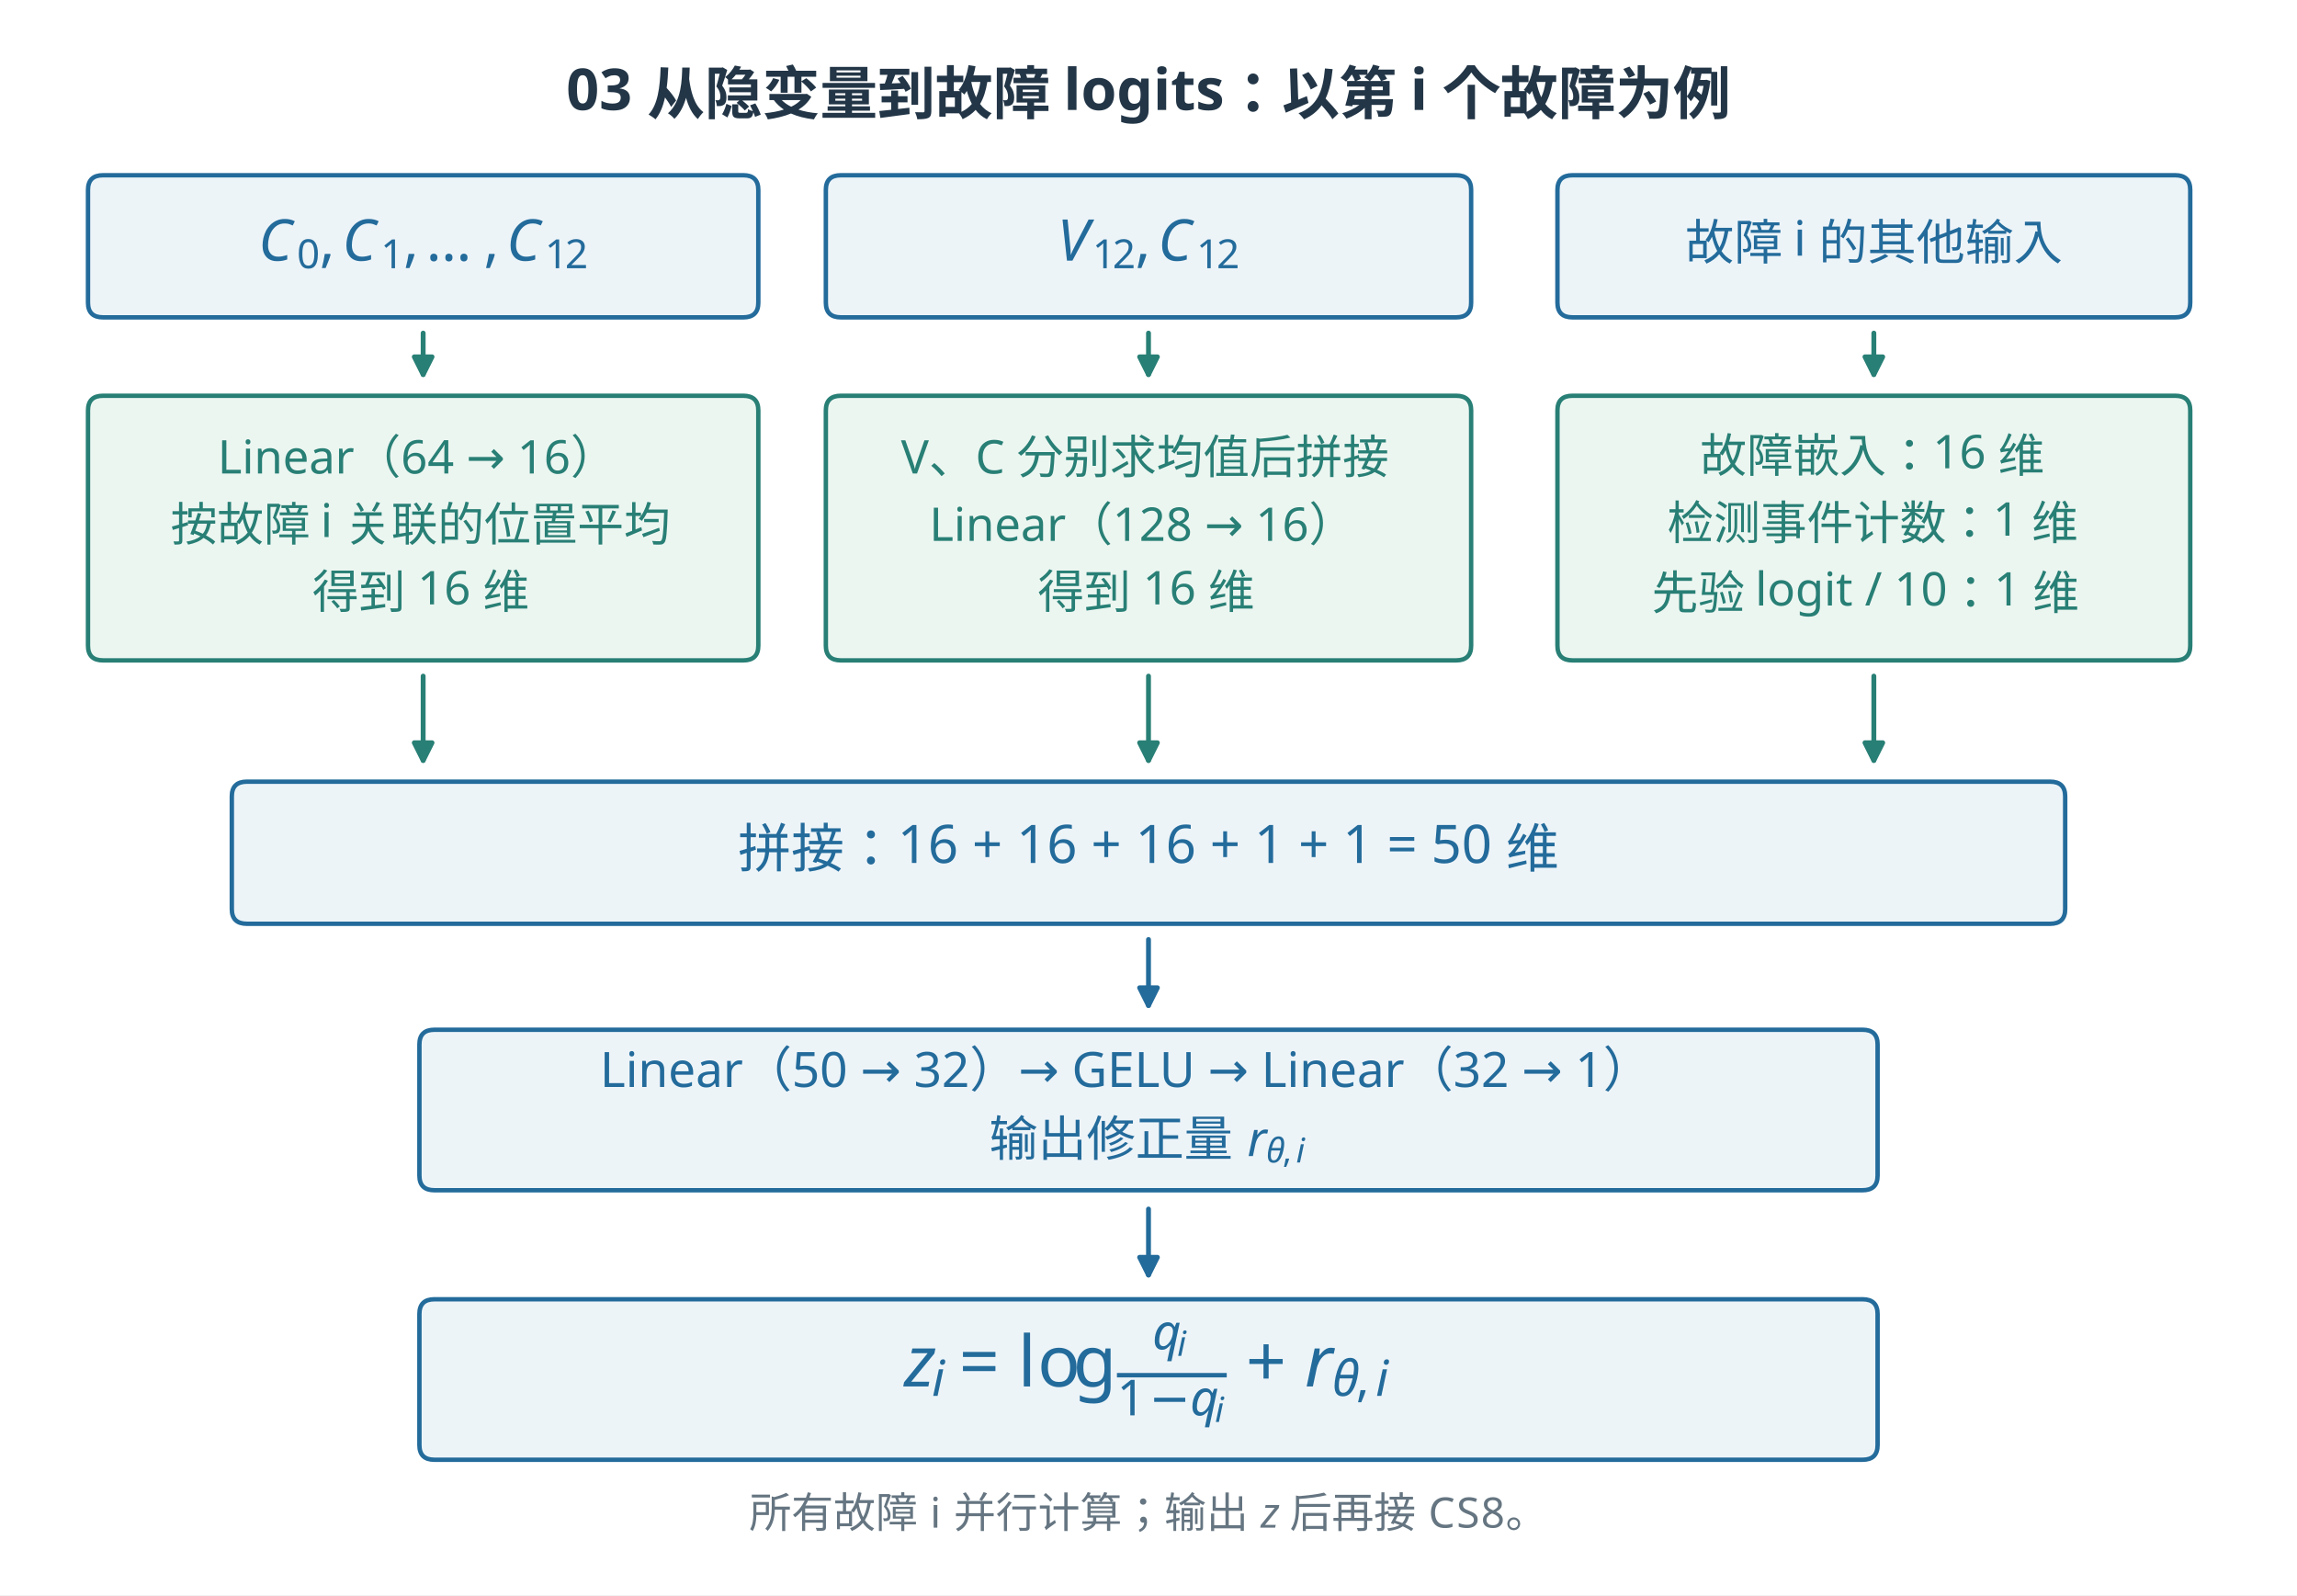
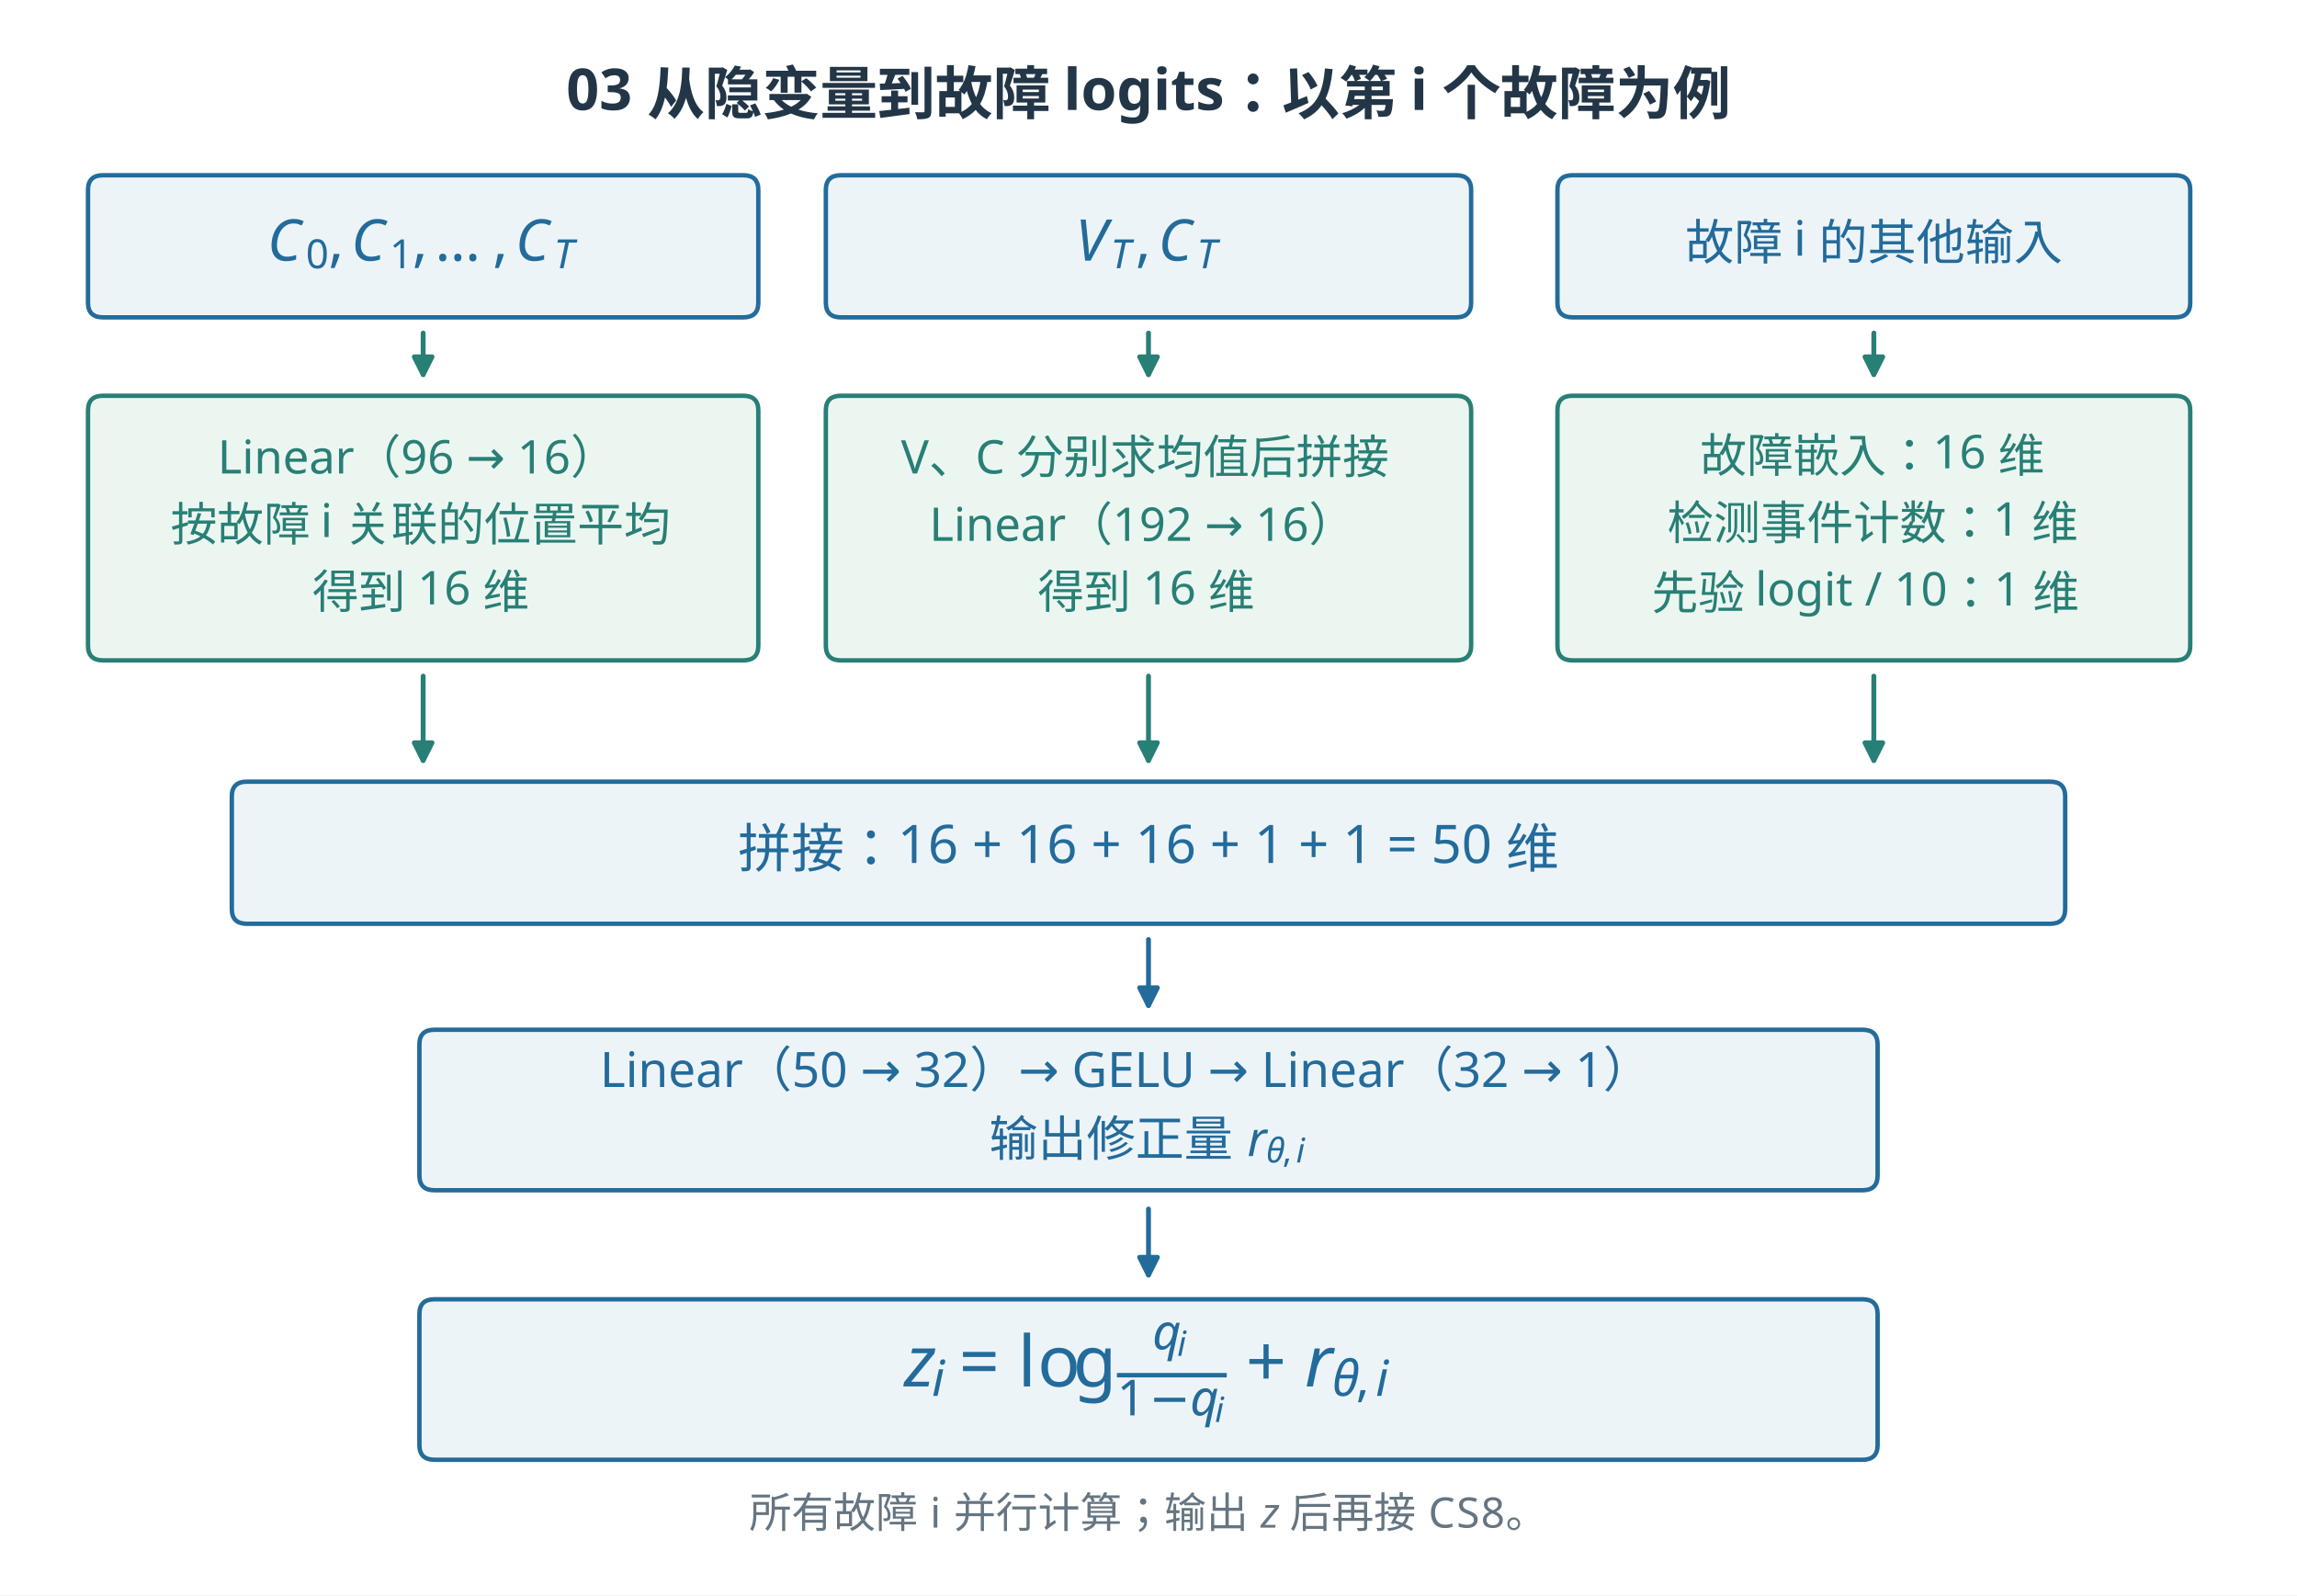
<svg xmlns="http://www.w3.org/2000/svg" width="518.4pt" height="360pt" viewBox="0 0 518.4 360" version="1.1">
  <defs>
    <style type="text/css">*{stroke-linejoin: round; stroke-linecap: butt}</style>
  </defs>
  <g id="figure_1">
    <g id="patch_1">
      <path d="M 0 360 L 518.4 360 L 518.4 0 L 0 0 z " style="fill: #ffffff" />
    </g>
    <g id="axes_1">
      <g id="patch_2">
-         <path d="M 23.247 71.62 L 167.754 71.62 Q 171.141 71.62 171.141 68.302 L 171.141 42.866 Q 171.141 39.548 167.754 39.548 L 23.247 39.548 Q 19.86 39.548 19.86 42.866 L 19.86 68.302 Q 19.86 71.62 23.247 71.62 z " clip-path="url(#p7461f911cd)" style="fill: #edf4f8; stroke: #236b9b; stroke-linejoin: miter" />
+         <path d="M 23.247 71.62 L 167.754 71.62 Q 171.141 71.62 171.141 68.302 L 171.141 42.866 Q 171.141 39.548 167.754 39.548 L 23.247 39.548 Q 19.86 39.548 19.86 42.866 L 19.86 68.302 Q 19.86 71.62 23.247 71.62 z " clip-path="url(#pc2a655d086)" style="fill: #edf4f8; stroke: #236b9b; stroke-linejoin: miter" />
      </g>
      <g id="patch_3">
-         <path d="M 189.769 71.62 L 328.631 71.62 Q 332.018 71.62 332.018 68.302 L 332.018 42.866 Q 332.018 39.548 328.631 39.548 L 189.769 39.548 Q 186.382 39.548 186.382 42.866 L 186.382 68.302 Q 186.382 71.62 189.769 71.62 z " clip-path="url(#p7461f911cd)" style="fill: #edf4f8; stroke: #236b9b; stroke-linejoin: miter" />
+         <path d="M 189.769 71.62 L 328.631 71.62 Q 332.018 71.62 332.018 68.302 L 332.018 42.866 Q 332.018 39.548 328.631 39.548 L 189.769 39.548 Q 186.382 39.548 186.382 42.866 L 186.382 68.302 Q 186.382 71.62 189.769 71.62 z " clip-path="url(#pc2a655d086)" style="fill: #edf4f8; stroke: #236b9b; stroke-linejoin: miter" />
      </g>
      <g id="patch_4">
-         <path d="M 354.879 71.62 L 490.919 71.62 Q 494.306 71.62 494.306 68.302 L 494.306 42.866 Q 494.306 39.548 490.919 39.548 L 354.879 39.548 Q 351.492 39.548 351.492 42.866 L 351.492 68.302 Q 351.492 71.62 354.879 71.62 z " clip-path="url(#p7461f911cd)" style="fill: #edf4f8; stroke: #236b9b; stroke-linejoin: miter" />
+         <path d="M 354.879 71.62 L 490.919 71.62 Q 494.306 71.62 494.306 68.302 L 494.306 42.866 Q 494.306 39.548 490.919 39.548 L 354.879 39.548 Q 351.492 39.548 351.492 42.866 L 351.492 68.302 Q 351.492 71.62 354.879 71.62 z " clip-path="url(#pc2a655d086)" style="fill: #edf4f8; stroke: #236b9b; stroke-linejoin: miter" />
      </g>
      <g id="patch_5">
-         <path d="M 23.247 149.034 L 167.754 149.034 Q 171.141 149.034 171.141 145.716 L 171.141 92.632 Q 171.141 89.315 167.754 89.315 L 23.247 89.315 Q 19.86 89.315 19.86 92.632 L 19.86 145.716 Q 19.86 149.034 23.247 149.034 z " clip-path="url(#p7461f911cd)" style="fill: #ecf6f1; stroke: #287f75; stroke-linejoin: miter" />
+         <path d="M 23.247 149.034 L 167.754 149.034 Q 171.141 149.034 171.141 145.716 L 171.141 92.632 Q 171.141 89.315 167.754 89.315 L 23.247 89.315 Q 19.86 89.315 19.86 92.632 L 19.86 145.716 Q 19.86 149.034 23.247 149.034 z " clip-path="url(#pc2a655d086)" style="fill: #ecf6f1; stroke: #287f75; stroke-linejoin: miter" />
      </g>
      <g id="patch_6">
-         <path d="M 189.769 149.034 L 328.631 149.034 Q 332.018 149.034 332.018 145.716 L 332.018 92.632 Q 332.018 89.315 328.631 89.315 L 189.769 89.315 Q 186.382 89.315 186.382 92.632 L 186.382 145.716 Q 186.382 149.034 189.769 149.034 z " clip-path="url(#p7461f911cd)" style="fill: #ecf6f1; stroke: #287f75; stroke-linejoin: miter" />
+         <path d="M 189.769 149.034 L 328.631 149.034 Q 332.018 149.034 332.018 145.716 L 332.018 92.632 Q 332.018 89.315 328.631 89.315 L 189.769 89.315 Q 186.382 89.315 186.382 92.632 L 186.382 145.716 Q 186.382 149.034 189.769 149.034 z " clip-path="url(#pc2a655d086)" style="fill: #ecf6f1; stroke: #287f75; stroke-linejoin: miter" />
      </g>
      <g id="patch_7">
-         <path d="M 354.879 149.034 L 490.919 149.034 Q 494.306 149.034 494.306 145.716 L 494.306 92.632 Q 494.306 89.315 490.919 89.315 L 354.879 89.315 Q 351.492 89.315 351.492 92.632 L 351.492 145.716 Q 351.492 149.034 354.879 149.034 z " clip-path="url(#p7461f911cd)" style="fill: #ecf6f1; stroke: #287f75; stroke-linejoin: miter" />
+         <path d="M 354.879 149.034 L 490.919 149.034 Q 494.306 149.034 494.306 145.716 L 494.306 92.632 Q 494.306 89.315 490.919 89.315 L 354.879 89.315 Q 351.492 89.315 351.492 92.632 L 351.492 145.716 Q 351.492 149.034 354.879 149.034 z " clip-path="url(#pc2a655d086)" style="fill: #ecf6f1; stroke: #287f75; stroke-linejoin: miter" />
      </g>
      <g id="patch_8">
-         <path d="M 95.501 75.174 Q 95.501 80.467 95.501 84.53 " clip-path="url(#p7461f911cd)" style="fill: none; stroke: #287f75; stroke-width: 1.1; stroke-linecap: round" />
-         <path d="M 97.501 80.53 L 95.501 84.53 L 93.501 80.53 z " clip-path="url(#p7461f911cd)" style="fill: #287f75; stroke: #287f75; stroke-width: 1.1; stroke-linecap: round" />
+         <path d="M 95.501 75.174 Q 95.501 80.467 95.501 84.53 " clip-path="url(#pc2a655d086)" style="fill: none; stroke: #287f75; stroke-width: 1.1; stroke-linecap: round" />
+         <path d="M 97.501 80.53 L 95.501 84.53 L 93.501 80.53 z " clip-path="url(#pc2a655d086)" style="fill: #287f75; stroke: #287f75; stroke-width: 1.1; stroke-linecap: round" />
      </g>
      <g id="patch_9">
-         <path d="M 259.2 75.174 Q 259.2 80.467 259.2 84.53 " clip-path="url(#p7461f911cd)" style="fill: none; stroke: #287f75; stroke-width: 1.1; stroke-linecap: round" />
-         <path d="M 261.2 80.53 L 259.2 84.53 L 257.2 80.53 z " clip-path="url(#p7461f911cd)" style="fill: #287f75; stroke: #287f75; stroke-width: 1.1; stroke-linecap: round" />
+         <path d="M 259.2 75.174 Q 259.2 80.467 259.2 84.53 " clip-path="url(#pc2a655d086)" style="fill: none; stroke: #287f75; stroke-width: 1.1; stroke-linecap: round" />
+         <path d="M 261.2 80.53 L 259.2 84.53 L 257.2 80.53 z " clip-path="url(#pc2a655d086)" style="fill: #287f75; stroke: #287f75; stroke-width: 1.1; stroke-linecap: round" />
      </g>
      <g id="patch_10">
-         <path d="M 422.899 75.174 Q 422.899 80.467 422.899 84.53 " clip-path="url(#p7461f911cd)" style="fill: none; stroke: #287f75; stroke-width: 1.1; stroke-linecap: round" />
-         <path d="M 424.899 80.53 L 422.899 84.53 L 420.899 80.53 z " clip-path="url(#p7461f911cd)" style="fill: #287f75; stroke: #287f75; stroke-width: 1.1; stroke-linecap: round" />
+         <path d="M 422.899 75.174 Q 422.899 80.467 422.899 84.53 " clip-path="url(#pc2a655d086)" style="fill: none; stroke: #287f75; stroke-width: 1.1; stroke-linecap: round" />
+         <path d="M 424.899 80.53 L 422.899 84.53 L 420.899 80.53 z " clip-path="url(#pc2a655d086)" style="fill: #287f75; stroke: #287f75; stroke-width: 1.1; stroke-linecap: round" />
      </g>
      <g id="patch_11">
-         <path d="M 55.705 208.477 L 462.695 208.477 Q 466.082 208.477 466.082 205.16 L 466.082 179.724 Q 466.082 176.406 462.695 176.406 L 55.705 176.406 Q 52.318 176.406 52.318 179.724 L 52.318 205.16 Q 52.318 208.477 55.705 208.477 z " clip-path="url(#p7461f911cd)" style="fill: #edf4f8; stroke: #236b9b; stroke-linejoin: miter" />
+         <path d="M 55.705 208.477 L 462.695 208.477 Q 466.082 208.477 466.082 205.16 L 466.082 179.724 Q 466.082 176.406 462.695 176.406 L 55.705 176.406 Q 52.318 176.406 52.318 179.724 L 52.318 205.16 Q 52.318 208.477 55.705 208.477 z " clip-path="url(#pc2a655d086)" style="fill: #edf4f8; stroke: #236b9b; stroke-linejoin: miter" />
      </g>
      <g id="patch_12">
-         <path d="M 95.501 152.585 Q 95.501 162.718 95.501 171.621 " clip-path="url(#p7461f911cd)" style="fill: none; stroke: #287f75; stroke-width: 1.1; stroke-linecap: round" />
-         <path d="M 97.501 167.621 L 95.501 171.621 L 93.501 167.621 z " clip-path="url(#p7461f911cd)" style="fill: #287f75; stroke: #287f75; stroke-width: 1.1; stroke-linecap: round" />
+         <path d="M 95.501 152.585 Q 95.501 162.718 95.501 171.621 " clip-path="url(#pc2a655d086)" style="fill: none; stroke: #287f75; stroke-width: 1.1; stroke-linecap: round" />
+         <path d="M 97.501 167.621 L 95.501 171.621 L 93.501 167.621 z " clip-path="url(#pc2a655d086)" style="fill: #287f75; stroke: #287f75; stroke-width: 1.1; stroke-linecap: round" />
      </g>
      <g id="patch_13">
-         <path d="M 259.2 152.585 Q 259.2 162.718 259.2 171.621 " clip-path="url(#p7461f911cd)" style="fill: none; stroke: #287f75; stroke-width: 1.1; stroke-linecap: round" />
-         <path d="M 261.2 167.621 L 259.2 171.621 L 257.2 167.621 z " clip-path="url(#p7461f911cd)" style="fill: #287f75; stroke: #287f75; stroke-width: 1.1; stroke-linecap: round" />
+         <path d="M 259.2 152.585 Q 259.2 162.718 259.2 171.621 " clip-path="url(#pc2a655d086)" style="fill: none; stroke: #287f75; stroke-width: 1.1; stroke-linecap: round" />
+         <path d="M 261.2 167.621 L 259.2 171.621 L 257.2 167.621 z " clip-path="url(#pc2a655d086)" style="fill: #287f75; stroke: #287f75; stroke-width: 1.1; stroke-linecap: round" />
      </g>
      <g id="patch_14">
-         <path d="M 422.899 152.585 Q 422.899 162.718 422.899 171.621 " clip-path="url(#p7461f911cd)" style="fill: none; stroke: #287f75; stroke-width: 1.1; stroke-linecap: round" />
-         <path d="M 424.899 167.621 L 422.899 171.621 L 420.899 167.621 z " clip-path="url(#p7461f911cd)" style="fill: #287f75; stroke: #287f75; stroke-width: 1.1; stroke-linecap: round" />
+         <path d="M 422.899 152.585 Q 422.899 162.718 422.899 171.621 " clip-path="url(#pc2a655d086)" style="fill: none; stroke: #287f75; stroke-width: 1.1; stroke-linecap: round" />
+         <path d="M 424.899 167.621 L 422.899 171.621 L 420.899 167.621 z " clip-path="url(#pc2a655d086)" style="fill: #287f75; stroke: #287f75; stroke-width: 1.1; stroke-linecap: round" />
      </g>
      <g id="patch_15">
-         <path d="M 98.041 268.612 L 420.359 268.612 Q 423.746 268.612 423.746 265.294 L 423.746 235.711 Q 423.746 232.393 420.359 232.393 L 98.041 232.393 Q 94.654 232.393 94.654 235.711 L 94.654 265.294 Q 94.654 268.612 98.041 268.612 z " clip-path="url(#p7461f911cd)" style="fill: #edf4f8; stroke: #236b9b; stroke-linejoin: miter" />
+         <path d="M 98.041 268.612 L 420.359 268.612 Q 423.746 268.612 423.746 265.294 L 423.746 235.711 Q 423.746 232.393 420.359 232.393 L 98.041 232.393 Q 94.654 232.393 94.654 235.711 L 94.654 265.294 Q 94.654 268.612 98.041 268.612 z " clip-path="url(#pc2a655d086)" style="fill: #edf4f8; stroke: #236b9b; stroke-linejoin: miter" />
      </g>
      <g id="patch_16">
-         <path d="M 259.2 212.03 Q 259.2 220.089 259.2 226.918 " clip-path="url(#p7461f911cd)" style="fill: none; stroke: #236b9b; stroke-width: 1.1; stroke-linecap: round" />
-         <path d="M 261.2 222.918 L 259.2 226.918 L 257.2 222.918 z " clip-path="url(#p7461f911cd)" style="fill: #236b9b; stroke: #236b9b; stroke-width: 1.1; stroke-linecap: round" />
+         <path d="M 259.2 212.03 Q 259.2 220.089 259.2 226.918 " clip-path="url(#pc2a655d086)" style="fill: none; stroke: #236b9b; stroke-width: 1.1; stroke-linecap: round" />
+         <path d="M 261.2 222.918 L 259.2 226.918 L 257.2 222.918 z " clip-path="url(#pc2a655d086)" style="fill: #236b9b; stroke: #236b9b; stroke-width: 1.1; stroke-linecap: round" />
      </g>
      <g id="patch_17">
-         <path d="M 98.041 329.437 L 420.359 329.437 Q 423.746 329.437 423.746 326.12 L 423.746 296.536 Q 423.746 293.219 420.359 293.219 L 98.041 293.219 Q 94.654 293.219 94.654 296.536 L 94.654 326.12 Q 94.654 329.437 98.041 329.437 z " clip-path="url(#p7461f911cd)" style="fill: #edf4f8; stroke: #236b9b; stroke-linejoin: miter" />
+         <path d="M 98.041 329.437 L 420.359 329.437 Q 423.746 329.437 423.746 326.12 L 423.746 296.536 Q 423.746 293.219 420.359 293.219 L 98.041 293.219 Q 94.654 293.219 94.654 296.536 L 94.654 326.12 Q 94.654 329.437 98.041 329.437 z " clip-path="url(#pc2a655d086)" style="fill: #edf4f8; stroke: #236b9b; stroke-linejoin: miter" />
      </g>
      <g id="patch_18">
-         <path d="M 259.2 272.856 Q 259.2 280.914 259.2 287.743 " clip-path="url(#p7461f911cd)" style="fill: none; stroke: #236b9b; stroke-width: 1.1; stroke-linecap: round" />
-         <path d="M 261.2 283.743 L 259.2 287.743 L 257.2 283.743 z " clip-path="url(#p7461f911cd)" style="fill: #236b9b; stroke: #236b9b; stroke-width: 1.1; stroke-linecap: round" />
+         <path d="M 259.2 272.856 Q 259.2 280.914 259.2 287.743 " clip-path="url(#pc2a655d086)" style="fill: none; stroke: #236b9b; stroke-width: 1.1; stroke-linecap: round" />
+         <path d="M 261.2 283.743 L 259.2 287.743 L 257.2 283.743 z " clip-path="url(#pc2a655d086)" style="fill: #236b9b; stroke: #236b9b; stroke-width: 1.1; stroke-linecap: round" />
      </g>
      <g id="text_1">
        <text style="font-weight: 700; font-size: 13px; font-family: 'Microsoft YaHei'; text-anchor: middle; fill: #233647" x="259.2" y="24.813" transform="rotate(-0 259.2 24.8133)">03  从隐变量到故障 logits：以第 i 个故障为例</text>
      </g>
      <g id="text_2">
-         <g style="fill: #236b9b" transform="translate(58.3208 59.16408)">
+         <g style="fill: #236b9b" transform="translate(60.3358 59.16408)">
          <text>
            <tspan x="0" y="-0.344" style="font-style: italic; font-size: 13px; font-family: 'STIXGeneral'; fill: #236b9b">C</tspan>
            <tspan x="18.922" y="-0.344" style="font-style: italic; font-size: 13px; font-family: 'STIXGeneral'; fill: #236b9b">C</tspan>
            <tspan x="55.97" y="-0.344" style="font-style: italic; font-size: 13px; font-family: 'STIXGeneral'; fill: #236b9b">C</tspan>
            <tspan x="8.671" y="1.377" style="font-size: 9.1px; font-family: 'STIXGeneral'; fill: #236b9b">0</tspan>
            <tspan x="27.593" y="1.377" style="font-size: 9.1px; font-family: 'STIXGeneral'; fill: #236b9b">1</tspan>
-             <tspan x="64.641" y="1.377" style="font-size: 9.1px; font-family: 'STIXGeneral'; fill: #236b9b">1</tspan>
-             <tspan x="69.191" y="1.377" style="font-size: 9.1px; font-family: 'STIXGeneral'; fill: #236b9b">2</tspan>
            <tspan x="13.794" y="-0.344" style="font-size: 13px; font-family: 'STIXGeneral'; fill: #236b9b">,</tspan>
            <tspan x="32.716" y="-0.344" style="font-size: 13px; font-family: 'STIXGeneral'; fill: #236b9b">,</tspan>
            <tspan x="37.843" y="-0.344" style="font-size: 13px; font-family: 'STIXGeneral'; fill: #236b9b">…</tspan>
            <tspan x="50.843" y="-0.344" style="font-size: 13px; font-family: 'STIXGeneral'; fill: #236b9b">,</tspan>
+             <tspan x="64.641" y="1.377" style="font-style: italic; font-size: 9.1px; font-family: 'STIXGeneral'; fill: #236b9b">T</tspan>
          </text>
        </g>
      </g>
      <g id="text_3">
-         <g style="fill: #236b9b" transform="translate(238.595 59.16408)">
+         <g style="fill: #236b9b" transform="translate(242.69 59.16408)">
          <text>
            <tspan x="0" y="-0.344" style="font-style: italic; font-size: 13px; font-family: 'STIXGeneral'; fill: #236b9b">V</tspan>
-             <tspan x="22.744" y="-0.344" style="font-style: italic; font-size: 13px; font-family: 'STIXGeneral'; fill: #236b9b">C</tspan>
-             <tspan x="7.943" y="1.377" style="font-size: 9.1px; font-family: 'STIXGeneral'; fill: #236b9b">1</tspan>
-             <tspan x="12.493" y="1.377" style="font-size: 9.1px; font-family: 'STIXGeneral'; fill: #236b9b">2</tspan>
-             <tspan x="31.415" y="1.377" style="font-size: 9.1px; font-family: 'STIXGeneral'; fill: #236b9b">1</tspan>
-             <tspan x="35.965" y="1.377" style="font-size: 9.1px; font-family: 'STIXGeneral'; fill: #236b9b">2</tspan>
-             <tspan x="17.616" y="-0.344" style="font-size: 13px; font-family: 'STIXGeneral'; fill: #236b9b">,</tspan>
+             <tspan x="18.703" y="-0.344" style="font-style: italic; font-size: 13px; font-family: 'STIXGeneral'; fill: #236b9b">C</tspan>
+             <tspan x="7.943" y="1.377" style="font-style: italic; font-size: 9.1px; font-family: 'STIXGeneral'; fill: #236b9b">T</tspan>
+             <tspan x="27.374" y="1.377" style="font-style: italic; font-size: 9.1px; font-family: 'STIXGeneral'; fill: #236b9b">T</tspan>
+             <tspan x="13.576" y="-0.344" style="font-size: 13px; font-family: 'STIXGeneral'; fill: #236b9b">,</tspan>
          </text>
        </g>
      </g>
      <g id="text_4">
        <text style="font-size: 11px; font-family: 'Microsoft YaHei'; text-anchor: middle; fill: #236b9b" x="422.899" y="58.613" transform="rotate(-0 422.8992 58.6133)">故障 i 的其他输入</text>
      </g>
      <g id="text_5">
-         <text style="font-size: 10.5px; font-family: 'Microsoft YaHei'; fill: #287f75" transform="translate(49.11705 106.8656)">Linear（64 → 16）</text>
+         <text style="font-size: 10.5px; font-family: 'Microsoft YaHei'; fill: #287f75" transform="translate(49.11705 106.8656)">Linear（96 → 16）</text>
        <text style="font-size: 10.5px; font-family: 'Microsoft YaHei'; fill: #287f75" transform="translate(38.49646 122.066)">按故障 i 关联的位置平均</text>
        <text style="font-size: 10.5px; font-family: 'Microsoft YaHei'; fill: #287f75" transform="translate(70.48619 137.2664)">得到 16 维</text>
      </g>
      <g id="text_6">
        <text style="font-size: 10.5px; font-family: 'Microsoft YaHei'; fill: #287f75" transform="translate(203.3343 106.8656)">V、C 分别求均值后拼接</text>
-         <text style="font-size: 10.5px; font-family: 'Microsoft YaHei'; fill: #287f75" transform="translate(209.7376 122.066)">Linear（128 → 16）</text>
+         <text style="font-size: 10.5px; font-family: 'Microsoft YaHei'; fill: #287f75" transform="translate(209.7376 122.066)">Linear（192 → 16）</text>
        <text style="font-size: 10.5px; font-family: 'Microsoft YaHei'; fill: #287f75" transform="translate(234.1854 137.2664)">得到 16 维</text>
      </g>
      <g id="text_7">
        <text style="font-size: 10.5px; font-family: 'Microsoft YaHei'; fill: #287f75" transform="translate(383.6883 106.551)">故障嵌入：16 维</text>
        <text style="font-size: 10.5px; font-family: 'Microsoft YaHei'; fill: #287f75" transform="translate(376.2669 121.7514)">检测事件计数：1 维</text>
        <text style="font-size: 10.5px; font-family: 'Microsoft YaHei'; fill: #287f75" transform="translate(372.7601 137.5203)">先验 logit / 10：1 维</text>
      </g>
      <g id="text_8">
        <text style="font-size: 12px; font-family: 'Microsoft YaHei'; text-anchor: middle; fill: #236b9b" x="259.2" y="195.746" transform="rotate(-0 259.2 195.7463)">拼接：16 + 16 + 16 + 1 + 1 = 50 维</text>
      </g>
      <g id="text_9">
        <text style="font-size: 11px; font-family: 'Microsoft YaHei'; fill: #236b9b" transform="translate(135.3976 245.3053)">Linear（50 → 32）→ GELU → Linear（32 → 1）</text>
        <g style="fill: #236b9b" transform="translate(223.23 261.7581)">
          <text>
            <tspan x="0" y="-0.859" style="font-size: 11px; font-family: 'Microsoft YaHei'; fill: #236b9b">输</tspan>
            <tspan x="11" y="-0.859" style="font-size: 11px; font-family: 'Microsoft YaHei'; fill: #236b9b">出</tspan>
            <tspan x="22" y="-0.859" style="font-size: 11px; font-family: 'Microsoft YaHei'; fill: #236b9b">修</tspan>
            <tspan x="33" y="-0.859" style="font-size: 11px; font-family: 'Microsoft YaHei'; fill: #236b9b">正</tspan>
            <tspan x="44" y="-0.859" style="font-size: 11px; font-family: 'Microsoft YaHei'; fill: #236b9b">量</tspan>
            <tspan x="55" y="-0.859" style="font-size: 11px; font-family: 'Microsoft YaHei'; fill: #236b9b"> </tspan>
            <tspan x="58.255" y="-0.859" style="font-style: italic; font-size: 11px; font-family: 'STIXGeneral'; fill: #236b9b">r</tspan>
            <tspan x="62.534" y="0.594" style="font-style: italic; font-size: 7.7px; font-family: 'STIXGeneral'; fill: #236b9b">θ</tspan>
            <tspan x="69.267" y="0.594" style="font-style: italic; font-size: 7.7px; font-family: 'STIXGeneral'; fill: #236b9b">i</tspan>
            <tspan x="66.23" y="0.594" style="font-size: 7.7px; font-family: 'STIXGeneral'; fill: #236b9b">,</tspan>
          </text>
        </g>
      </g>
      <g id="text_10">
        <g style="fill: #236b9b" transform="translate(204.08 313.568)">
          <text>
            <tspan x="0" y="-0.669" style="font-style: italic; font-size: 16px; font-family: 'STIXGeneral'; fill: #236b9b">z</tspan>
            <tspan x="90.359" y="-0.669" style="font-style: italic; font-size: 16px; font-family: 'STIXGeneral'; fill: #236b9b">r</tspan>
            <tspan x="6.224" y="1.45" style="font-style: italic; font-size: 11.2px; font-family: 'STIXGeneral'; fill: #236b9b">i</tspan>
            <tspan x="55.998" y="-9.056" style="font-style: italic; font-size: 11.2px; font-family: 'STIXGeneral'; fill: #236b9b">q</tspan>
            <tspan x="64.505" y="5.853" style="font-style: italic; font-size: 11.2px; font-family: 'STIXGeneral'; fill: #236b9b">q</tspan>
            <tspan x="96.583" y="1.45" style="font-style: italic; font-size: 11.2px; font-family: 'STIXGeneral'; fill: #236b9b">θ</tspan>
            <tspan x="106.377" y="1.45" style="font-style: italic; font-size: 11.2px; font-family: 'STIXGeneral'; fill: #236b9b">i</tspan>
            <tspan x="12.354" y="-0.669" style="font-size: 16px; font-family: 'STIXGeneral'; fill: #236b9b">=</tspan>
            <tspan x="25.625" y="-0.669" style="font-size: 16px; font-family: 'STIXGeneral'; fill: #236b9b">l</tspan>
            <tspan x="30.073" y="-0.669" style="font-size: 16px; font-family: 'STIXGeneral'; fill: #236b9b">o</tspan>
            <tspan x="38.073" y="-0.669" style="font-size: 16px; font-family: 'STIXGeneral'; fill: #236b9b">g</tspan>
            <tspan x="77.089" y="-0.669" style="font-size: 16px; font-family: 'STIXGeneral'; fill: #236b9b">+</tspan>
            <tspan x="61.598" y="-7.573" style="font-style: italic; font-size: 7.84px; font-family: 'STIXGeneral'; fill: #236b9b">i</tspan>
            <tspan x="70.105" y="7.336" style="font-style: italic; font-size: 7.84px; font-family: 'STIXGeneral'; fill: #236b9b">i</tspan>
            <tspan x="47.998" y="5.853" style="font-size: 11.2px; font-family: 'STIXGeneral'; fill: #236b9b">1</tspan>
            <tspan x="55.215" y="5.853" style="font-size: 11.2px; font-family: 'STIXGeneral'; fill: #236b9b">−</tspan>
            <tspan x="101.959" y="1.45" style="font-size: 11.2px; font-family: 'STIXGeneral'; fill: #236b9b">,</tspan>
          </text>
          <rect x="47.998" y="-3.716" width="24.78" height="1" />
        </g>
      </g>
      <g id="text_11">
        <g style="fill: #657581" transform="translate(169.0925 345.7394)">
          <text>
            <tspan x="0" y="-0.984" style="font-size: 9.5px; font-family: 'Microsoft YaHei'; fill: #657581">所</tspan>
            <tspan x="9.5" y="-0.984" style="font-size: 9.5px; font-family: 'Microsoft YaHei'; fill: #657581">有</tspan>
            <tspan x="19" y="-0.984" style="font-size: 9.5px; font-family: 'Microsoft YaHei'; fill: #657581">故</tspan>
            <tspan x="28.5" y="-0.984" style="font-size: 9.5px; font-family: 'Microsoft YaHei'; fill: #657581">障</tspan>
            <tspan x="38" y="-0.984" style="font-size: 9.5px; font-family: 'Microsoft YaHei'; fill: #657581"> </tspan>
            <tspan x="40.811" y="-0.984" style="font-size: 9.5px; font-family: 'Microsoft YaHei'; fill: #657581">i</tspan>
            <tspan x="43.339" y="-0.984" style="font-size: 9.5px; font-family: 'Microsoft YaHei'; fill: #657581"> </tspan>
            <tspan x="46.15" y="-0.984" style="font-size: 9.5px; font-family: 'Microsoft YaHei'; fill: #657581">并</tspan>
            <tspan x="55.65" y="-0.984" style="font-size: 9.5px; font-family: 'Microsoft YaHei'; fill: #657581">行</tspan>
            <tspan x="65.15" y="-0.984" style="font-size: 9.5px; font-family: 'Microsoft YaHei'; fill: #657581">计</tspan>
            <tspan x="74.65" y="-0.984" style="font-size: 9.5px; font-family: 'Microsoft YaHei'; fill: #657581">算</tspan>
            <tspan x="84.15" y="-0.984" style="font-size: 9.5px; font-family: 'Microsoft YaHei'; fill: #657581">；</tspan>
            <tspan x="93.65" y="-0.984" style="font-size: 9.5px; font-family: 'Microsoft YaHei'; fill: #657581">输</tspan>
            <tspan x="103.15" y="-0.984" style="font-size: 9.5px; font-family: 'Microsoft YaHei'; fill: #657581">出</tspan>
            <tspan x="112.65" y="-0.984" style="font-size: 9.5px; font-family: 'Microsoft YaHei'; fill: #657581"> </tspan>
            <tspan x="119.157" y="-0.984" style="font-size: 9.5px; font-family: 'Microsoft YaHei'; fill: #657581"> </tspan>
            <tspan x="121.968" y="-0.984" style="font-size: 9.5px; font-family: 'Microsoft YaHei'; fill: #657581">后</tspan>
            <tspan x="131.468" y="-0.984" style="font-size: 9.5px; font-family: 'Microsoft YaHei'; fill: #657581">再</tspan>
            <tspan x="140.968" y="-0.984" style="font-size: 9.5px; font-family: 'Microsoft YaHei'; fill: #657581">接</tspan>
            <tspan x="150.468" y="-0.984" style="font-size: 9.5px; font-family: 'Microsoft YaHei'; fill: #657581"> </tspan>
            <tspan x="153.279" y="-0.984" style="font-size: 9.5px; font-family: 'Microsoft YaHei'; fill: #657581">C</tspan>
            <tspan x="159.634" y="-0.984" style="font-size: 9.5px; font-family: 'Microsoft YaHei'; fill: #657581">S</tspan>
            <tspan x="165.117" y="-0.984" style="font-size: 9.5px; font-family: 'Microsoft YaHei'; fill: #657581">8</tspan>
            <tspan x="170.688" y="-0.984" style="font-size: 9.5px; font-family: 'Microsoft YaHei'; fill: #657581">。</tspan>
            <tspan x="115.461" y="-0.984" style="font-style: italic; font-size: 9.5px; font-family: 'STIXGeneral'; fill: #657581">z</tspan>
          </text>
        </g>
      </g>
    </g>
  </g>
  <defs>
-     <clipPath id="p7461f911cd">
+     <clipPath id="pc2a655d086">
      <rect x="5.184" y="7.2" width="508.032" height="345.6" />
    </clipPath>
  </defs>
</svg>
